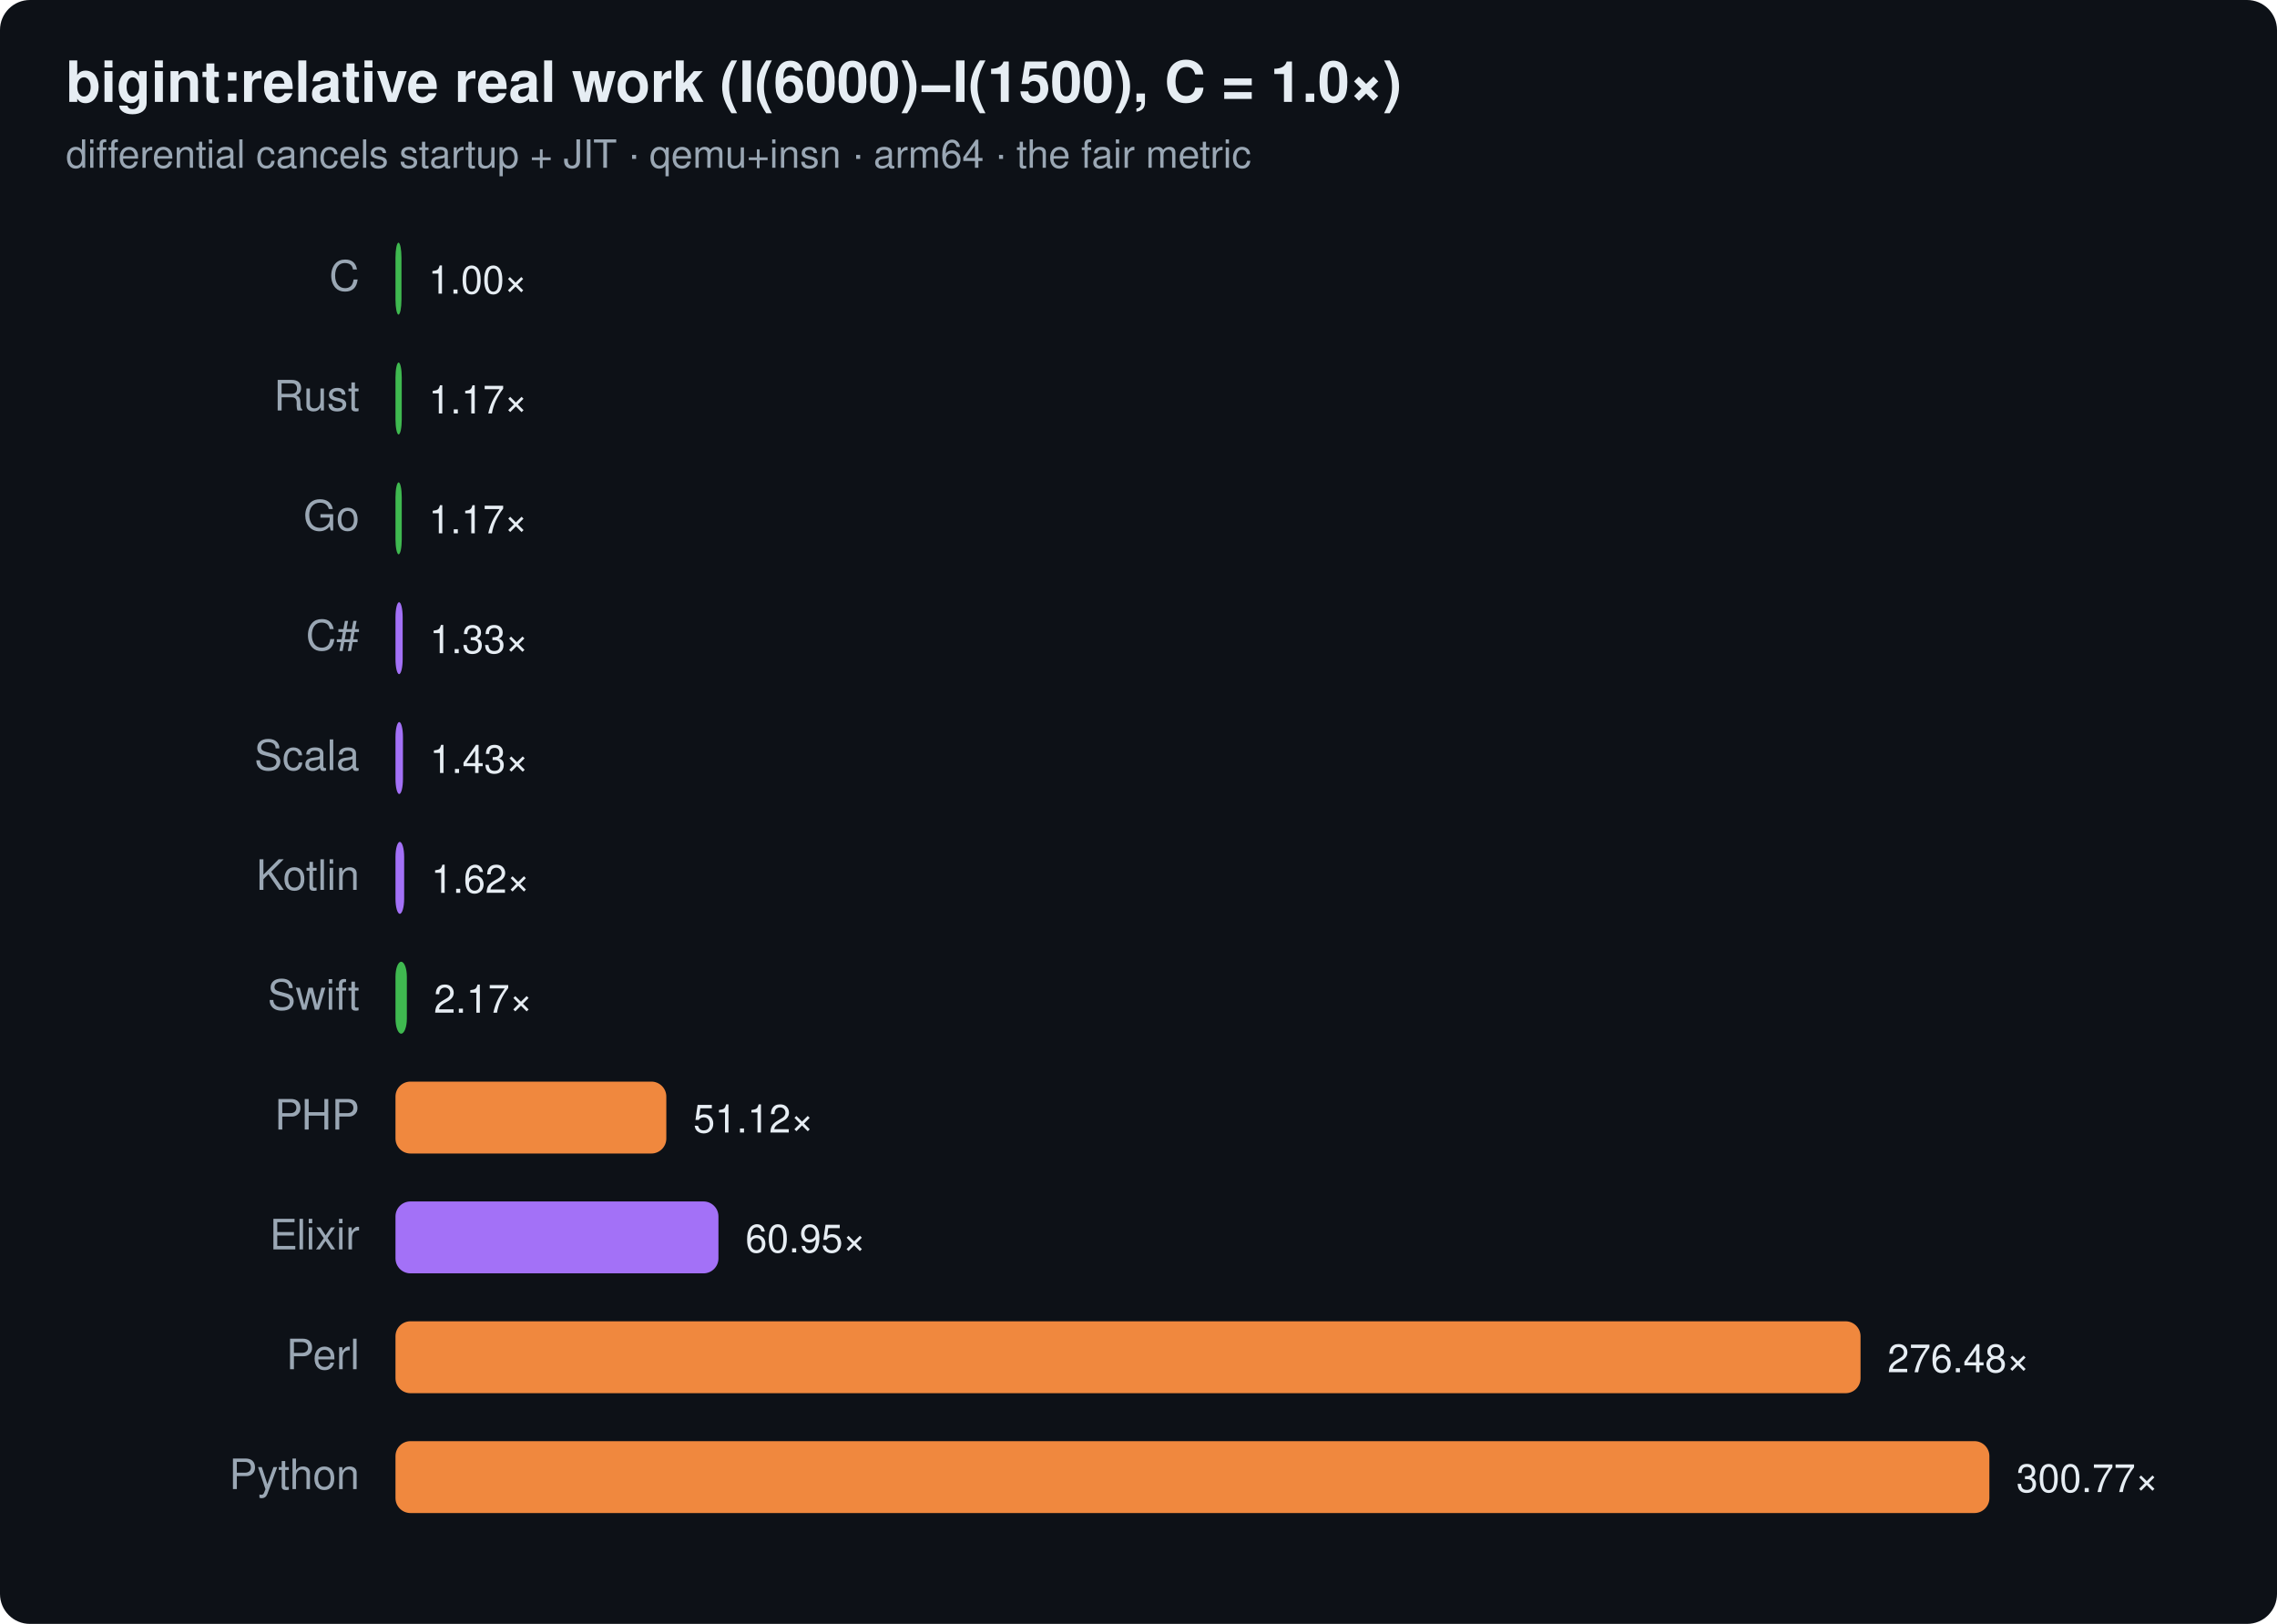
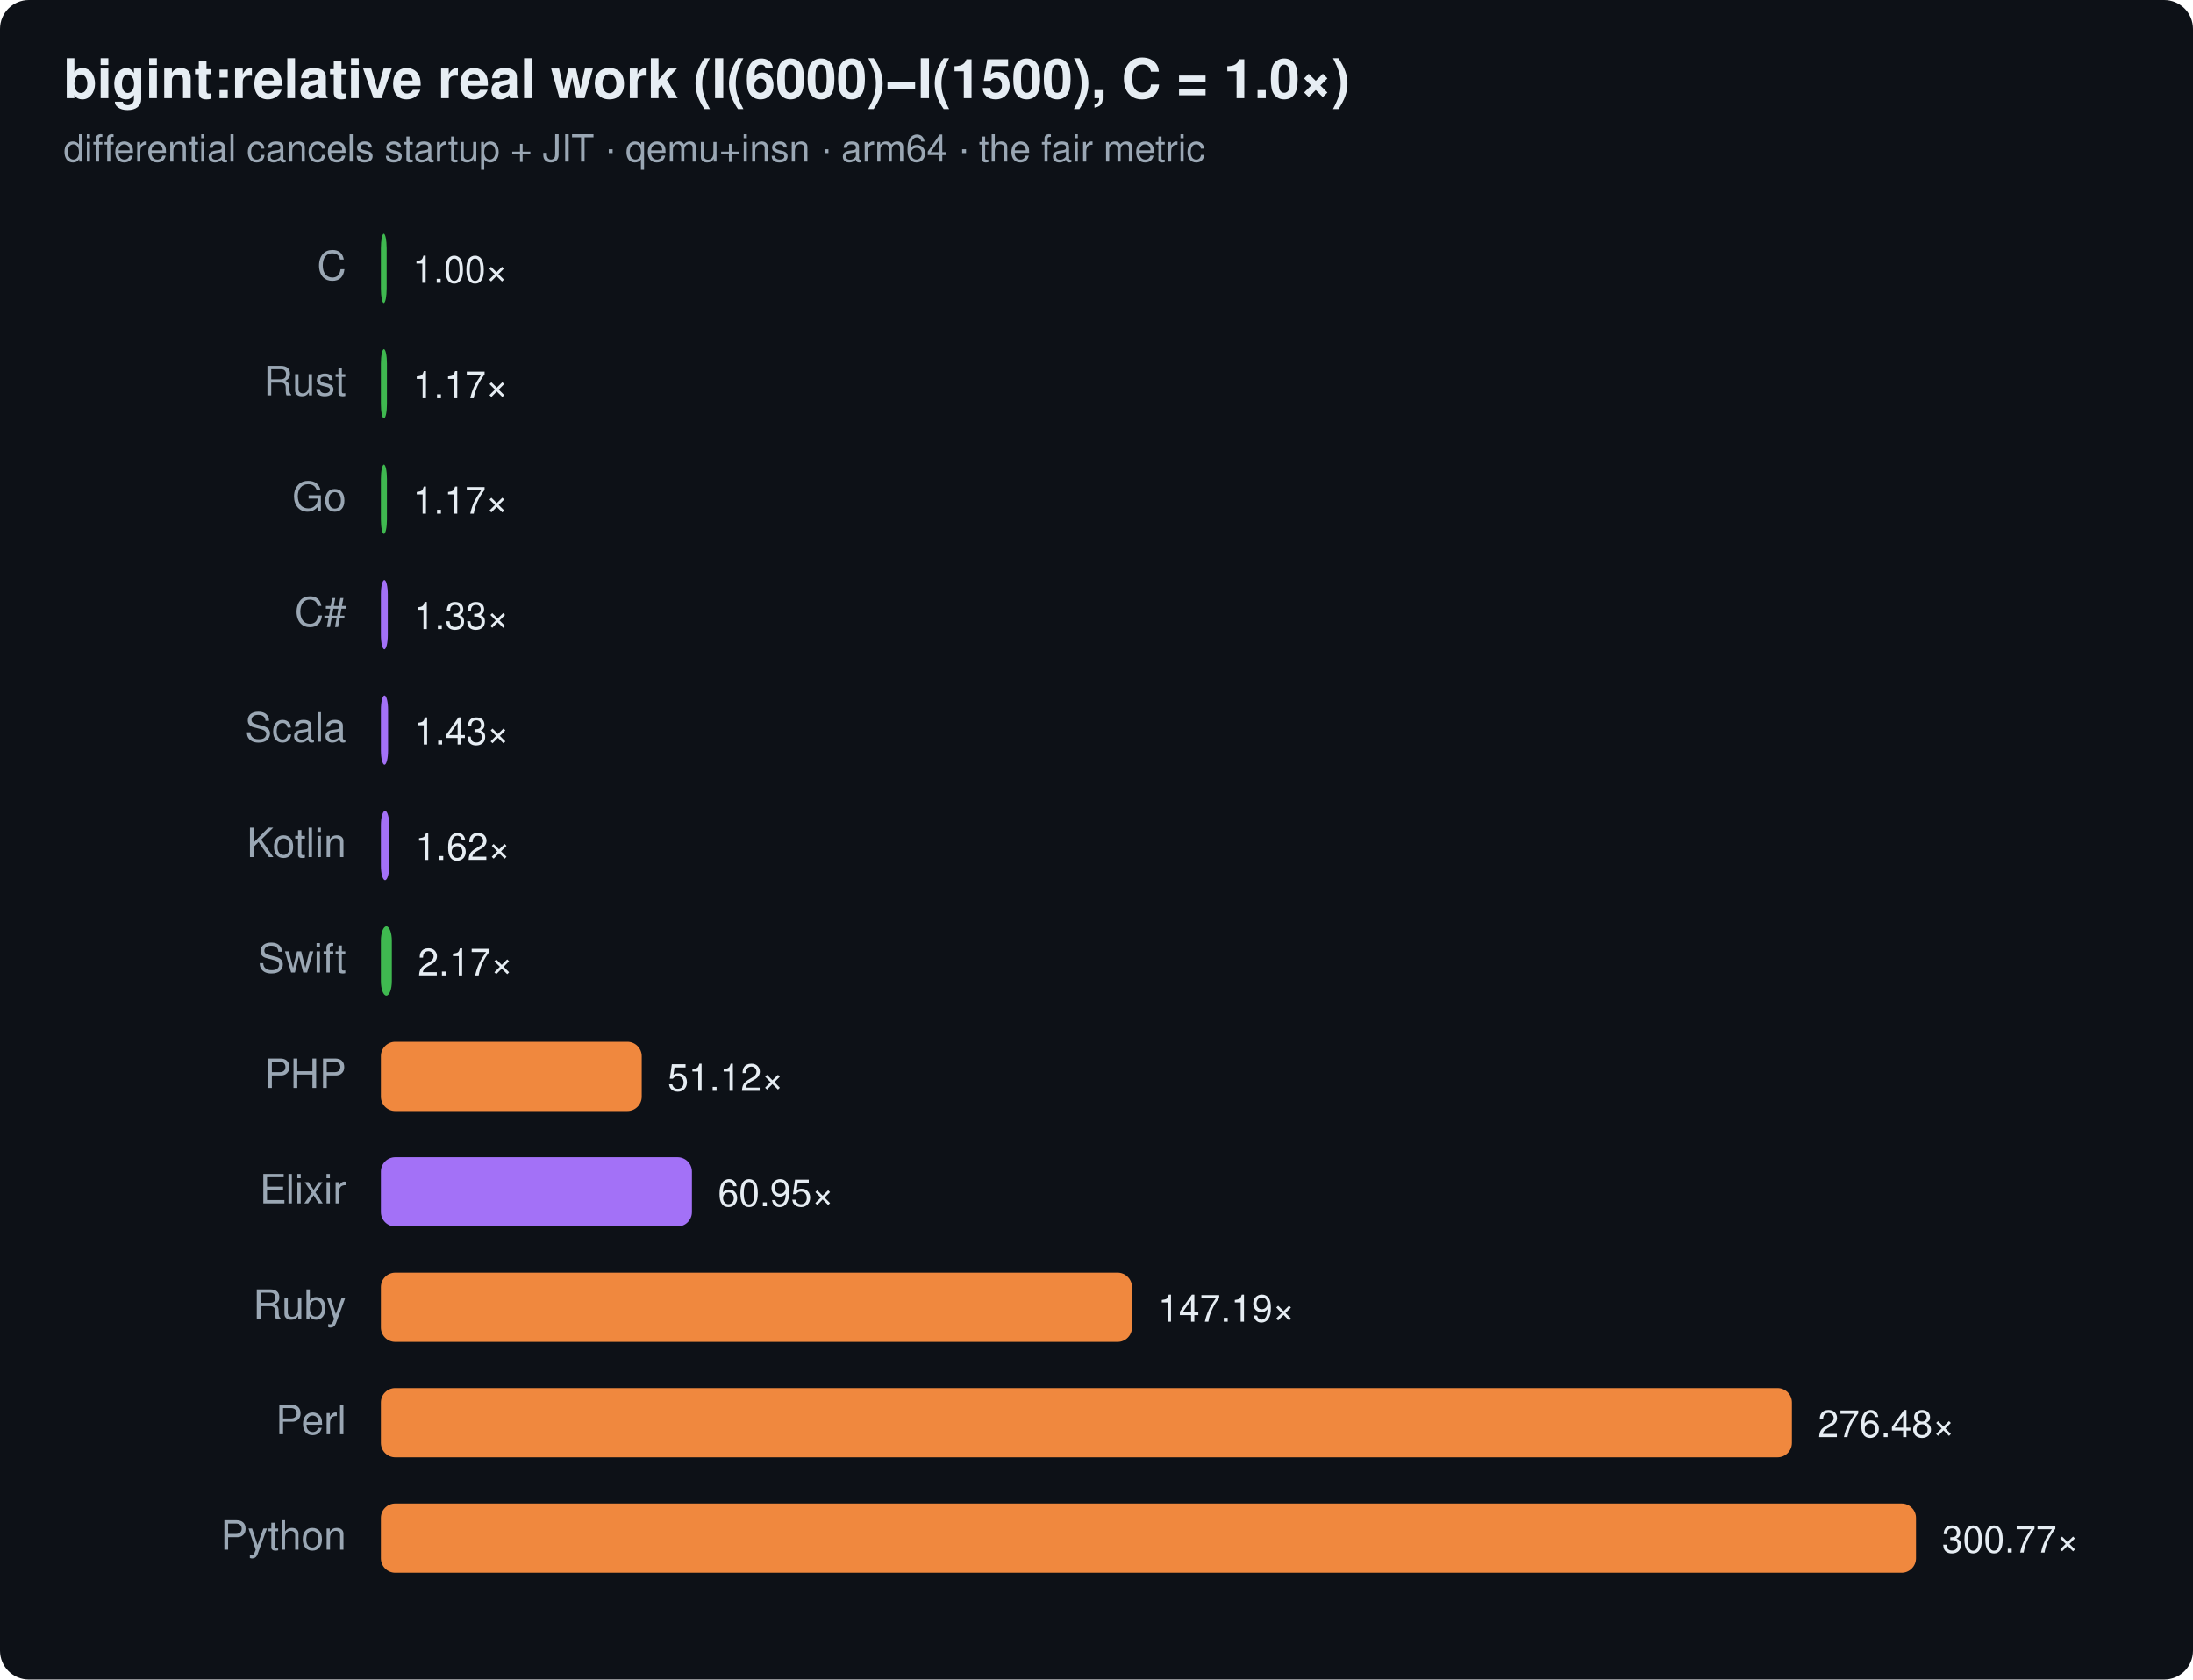
- <svg xmlns="http://www.w3.org/2000/svg" width="760" height="542" viewBox="0 0 760 542" font-family="ui-sans-serif,system-ui,Segoe UI,Helvetica,Arial">
-   <rect width="760" height="542" rx="10" fill="#0d1117" />
+ <svg xmlns="http://www.w3.org/2000/svg" width="760" height="582" viewBox="0 0 760 582" font-family="ui-sans-serif,system-ui,Segoe UI,Helvetica,Arial">
+   <rect width="760" height="582" rx="10" fill="#0d1117" />
  <text x="22" y="34" font-size="19" font-weight="700" fill="#e6edf3">bigint:relative real work (I(6000)−I(1500), C = 1.0×)</text>
  <text x="22" y="56" font-size="13" fill="#9aa7b4">differential cancels startup + JIT · qemu+insn · arm64 · the fair metric</text>
  <text x="120" y="97" text-anchor="end" font-size="14" fill="#9aa7b4">C</text>
  <rect x="132" y="81" width="2.0" height="24" rx="5" fill="#3fb950" />
  <text x="143.0" y="98" font-size="13" fill="#e6edf3">1.00×</text>
  <text x="120" y="137" text-anchor="end" font-size="14" fill="#9aa7b4">Rust</text>
  <rect x="132" y="121" width="2.1" height="24" rx="5" fill="#3fb950" />
  <text x="143.1" y="138" font-size="13" fill="#e6edf3">1.17×</text>
  <text x="120" y="177" text-anchor="end" font-size="14" fill="#9aa7b4">Go</text>
  <rect x="132" y="161" width="2.1" height="24" rx="5" fill="#3fb950" />
  <text x="143.1" y="178" font-size="13" fill="#e6edf3">1.17×</text>
  <text x="120" y="217" text-anchor="end" font-size="14" fill="#9aa7b4">C#</text>
  <rect x="132" y="201" width="2.4" height="24" rx="5" fill="#a371f7" />
  <text x="143.4" y="218" font-size="13" fill="#e6edf3">1.33×</text>
  <text x="120" y="257" text-anchor="end" font-size="14" fill="#9aa7b4">Scala</text>
  <rect x="132" y="241" width="2.5" height="24" rx="5" fill="#a371f7" />
  <text x="143.5" y="258" font-size="13" fill="#e6edf3">1.43×</text>
  <text x="120" y="297" text-anchor="end" font-size="14" fill="#9aa7b4">Kotlin</text>
  <rect x="132" y="281" width="2.9" height="24" rx="5" fill="#a371f7" />
  <text x="143.9" y="298" font-size="13" fill="#e6edf3">1.62×</text>
  <text x="120" y="337" text-anchor="end" font-size="14" fill="#9aa7b4">Swift</text>
  <rect x="132" y="321" width="3.8" height="24" rx="5" fill="#3fb950" />
  <text x="144.8" y="338" font-size="13" fill="#e6edf3">2.17×</text>
  <text x="120" y="377" text-anchor="end" font-size="14" fill="#9aa7b4">PHP</text>
  <rect x="132" y="361" width="90.4" height="24" rx="5" fill="#f0883e" />
  <text x="231.4" y="378" font-size="13" fill="#e6edf3">51.12×</text>
  <text x="120" y="417" text-anchor="end" font-size="14" fill="#9aa7b4">Elixir</text>
  <rect x="132" y="401" width="107.8" height="24" rx="5" fill="#a371f7" />
  <text x="248.8" y="418" font-size="13" fill="#e6edf3">60.95×</text>
-   <text x="120" y="457" text-anchor="end" font-size="14" fill="#9aa7b4">Perl</text>
-   <rect x="132" y="441" width="489.0" height="24" rx="5" fill="#f0883e" />
-   <text x="630.0" y="458" font-size="13" fill="#e6edf3">276.48×</text>
-   <text x="120" y="497" text-anchor="end" font-size="14" fill="#9aa7b4">Python</text>
-   <rect x="132" y="481" width="532.0" height="24" rx="5" fill="#f0883e" />
-   <text x="673.0" y="498" font-size="13" fill="#e6edf3">300.77×</text>
+   <text x="120" y="457" text-anchor="end" font-size="14" fill="#9aa7b4">Ruby</text>
+   <rect x="132" y="441" width="260.3" height="24" rx="5" fill="#f0883e" />
+   <text x="401.3" y="458" font-size="13" fill="#e6edf3">147.19×</text>
+   <text x="120" y="497" text-anchor="end" font-size="14" fill="#9aa7b4">Perl</text>
+   <rect x="132" y="481" width="489.0" height="24" rx="5" fill="#f0883e" />
+   <text x="630.0" y="498" font-size="13" fill="#e6edf3">276.48×</text>
+   <text x="120" y="537" text-anchor="end" font-size="14" fill="#9aa7b4">Python</text>
+   <rect x="132" y="521" width="532.0" height="24" rx="5" fill="#f0883e" />
+   <text x="673.0" y="538" font-size="13" fill="#e6edf3">300.77×</text>
</svg>
